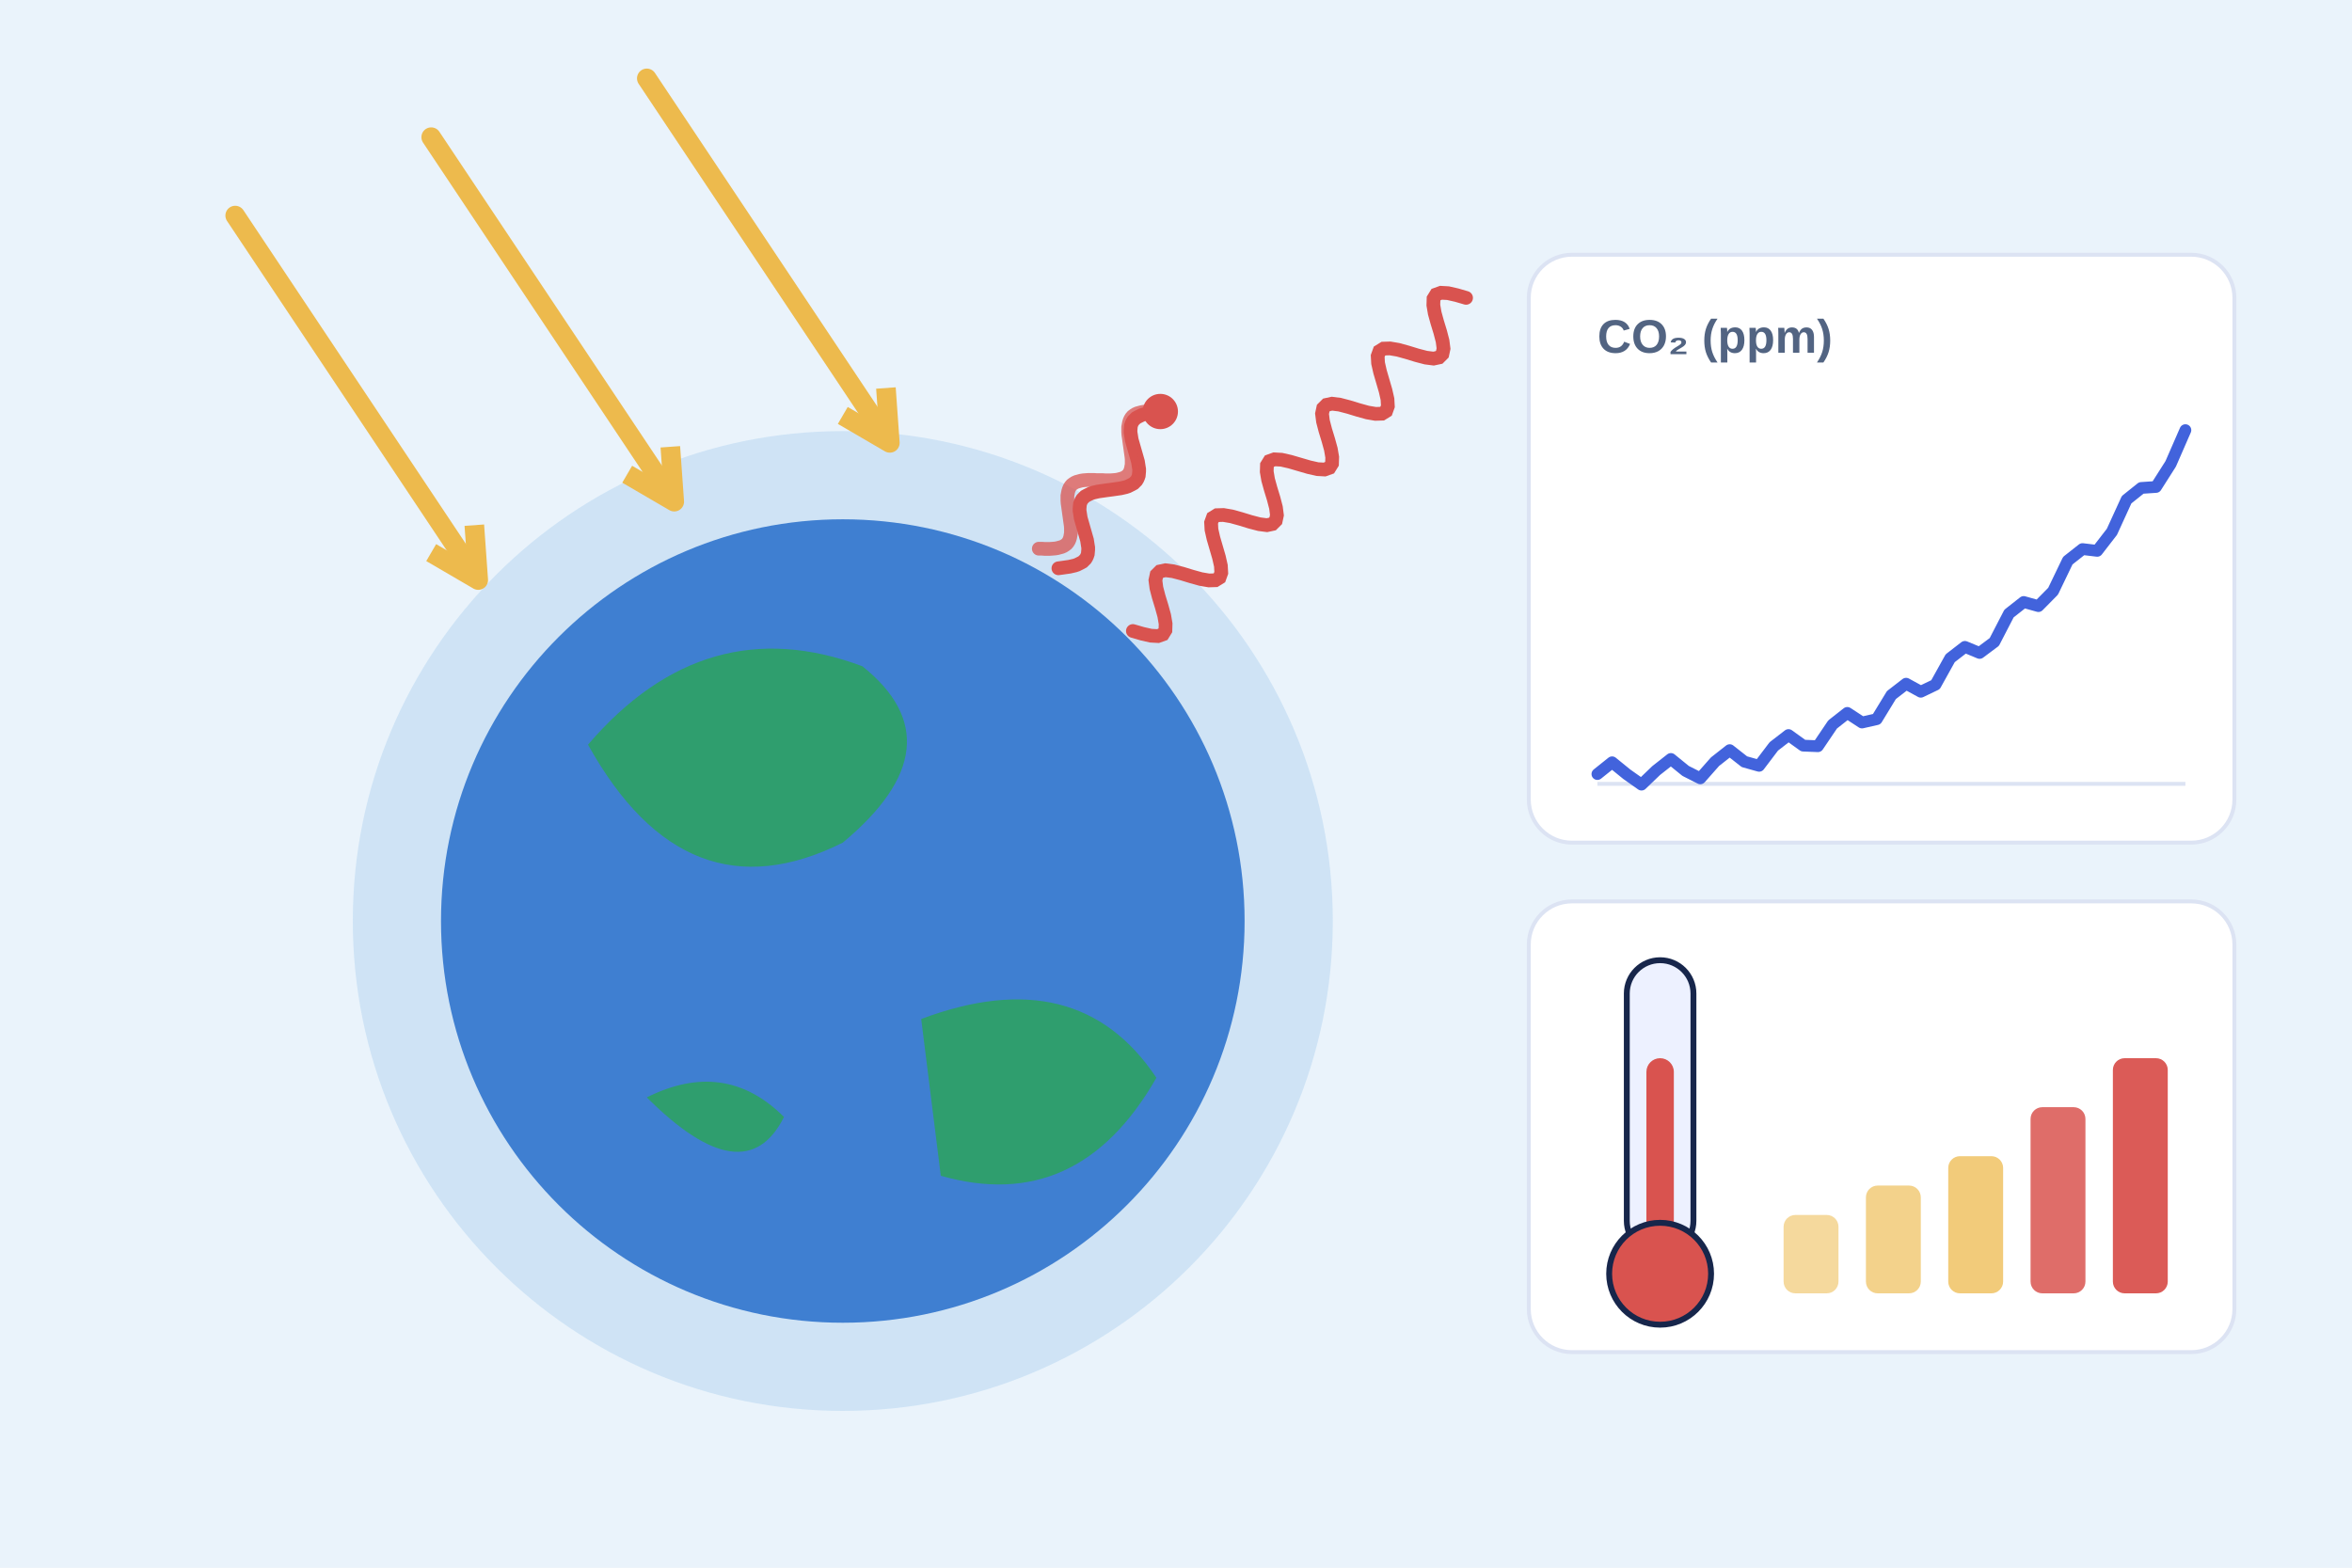
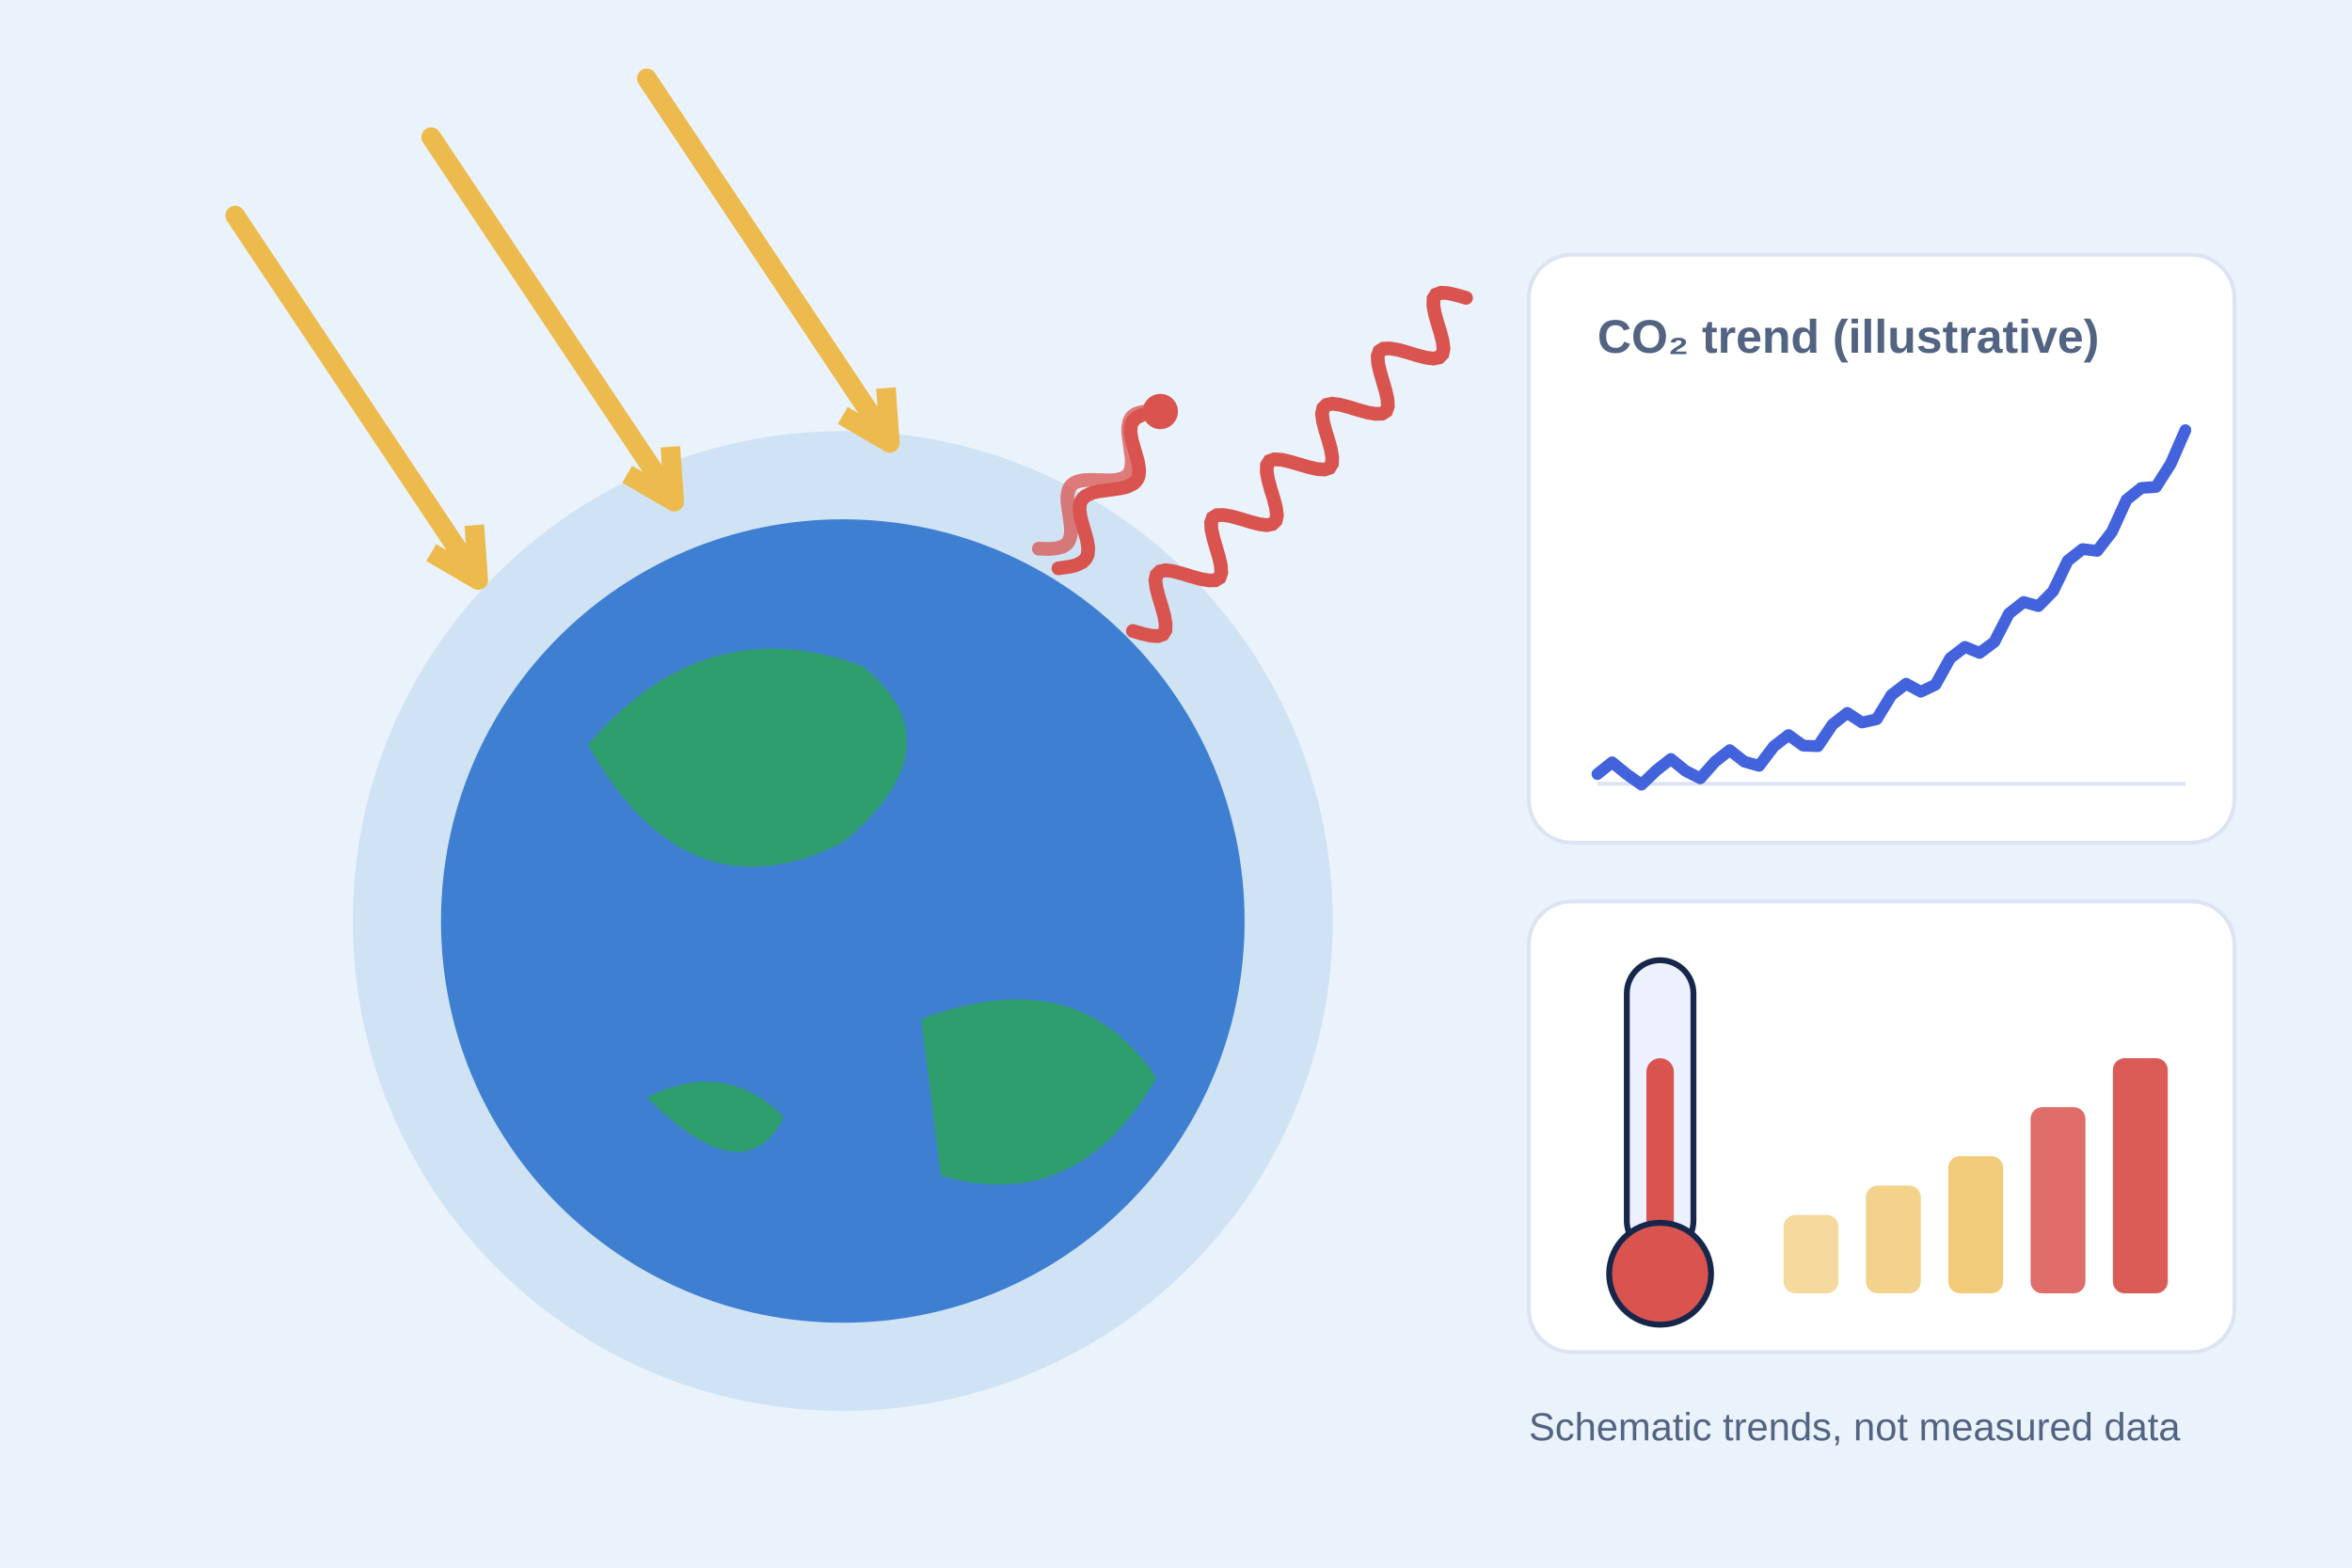
<svg xmlns="http://www.w3.org/2000/svg" width="1200" height="800" viewBox="0 0 1200 800">
  <rect width="1200" height="800" fill="#f5f7ff" />
  <g font-family="Arial, Helvetica, sans-serif">
    <rect width="1200" height="800" fill="#eaf3fb" />
    <circle cx="430" cy="470" r="250" fill="#bcd9f2" opacity=".6" />
    <circle cx="430" cy="470" r="205" fill="#3f7fd1" />
    <path d="M 300 380 q 60 -70 140 -40 q 50 40 -10 90 q -80 40 -130 -50 Z" fill="#2f9e6e" />
    <path d="M 470 520 q 80 -30 120 30 q -40 70 -110 50 Z" fill="#2f9e6e" />
    <path d="M 330 560 q 40 -20 70 10 q -20 40 -70 -10 Z" fill="#2f9e6e" />
    <line x1="120" y1="110" x2="240" y2="290" stroke="#edba4d" stroke-width="10" stroke-linecap="round" />
    <path d="M 220 282 L 244 296 L 242 268" fill="none" stroke="#edba4d" stroke-width="10" stroke-linejoin="round" />
    <line x1="220" y1="70" x2="340" y2="250" stroke="#edba4d" stroke-width="10" stroke-linecap="round" />
    <path d="M 320 242 L 344 256 L 342 228" fill="none" stroke="#edba4d" stroke-width="10" stroke-linejoin="round" />
    <line x1="330" y1="40" x2="450" y2="220" stroke="#edba4d" stroke-width="10" stroke-linecap="round" />
    <path d="M 430 212 L 454 226 L 452 198" fill="none" stroke="#edba4d" stroke-width="10" stroke-linejoin="round" />
    <polyline points="578.0,322.0 582.8,323.4 587.2,324.4 590.8,324.6 593.3,323.7 594.6,321.6 594.7,318.3 594.0,314.2 592.7,309.5 591.2,304.6 590.0,300.0 589.5,296.1 590.1,293.3 591.8,291.6 594.6,291.0 598.5,291.5 603.1,292.7 608.0,294.2 612.7,295.5 616.8,296.2 620.1,296.1 622.2,294.8 623.1,292.3 622.9,288.7 621.9,284.3 620.5,279.5 619.1,274.7 618.1,270.3 617.9,266.7 618.8,264.2 620.9,262.9 624.2,262.8 628.3,263.5 633.0,264.8 637.9,266.3 642.5,267.5 646.4,268.0 649.2,267.4 650.9,265.7 651.5,262.9 651.0,259.0 649.8,254.4 648.3,249.5 647.0,244.8 646.3,240.7 646.4,237.4 647.7,235.3 650.2,234.4 653.8,234.6 658.2,235.6 663.0,237.0 667.8,238.4 672.2,239.4 675.8,239.6 678.3,238.7 679.6,236.6 679.7,233.3 679.0,229.2 677.7,224.5 676.2,219.6 675.0,215.0 674.5,211.1 675.1,208.3 676.8,206.6 679.6,206.0 683.5,206.5 688.1,207.7 693.0,209.2 697.7,210.5 701.8,211.2 705.1,211.1 707.2,209.8 708.1,207.3 707.9,203.7 706.9,199.3 705.5,194.5 704.1,189.7 703.1,185.3 702.9,181.7 703.8,179.2 705.9,177.9 709.2,177.8 713.3,178.5 718.0,179.8 722.9,181.3 727.5,182.5 731.4,183.0 734.2,182.4 735.9,180.7 736.5,177.9 736.0,174.0 734.8,169.4 733.3,164.5 732.0,159.8 731.3,155.7 731.4,152.4 732.7,150.3 735.2,149.4 738.8,149.6 743.2,150.6 748.0,152.0" fill="none" stroke="#d9534f" stroke-width="7" stroke-linecap="round" opacity="1" />
    <polyline points="540.0,290.0 541.5,289.8 542.9,289.6 544.3,289.4 545.7,289.2 547.0,288.9 548.3,288.6 549.5,288.2 550.5,287.7 551.5,287.2 552.4,286.7 553.1,286.0 553.8,285.3 554.3,284.5 554.7,283.6 555.0,282.7 555.1,281.6 555.2,280.5 555.2,279.4 555.0,278.2 554.8,276.9 554.6,275.6 554.2,274.2 553.8,272.8 553.4,271.4 553.0,270.0 552.6,268.6 552.2,267.2 551.8,265.8 551.4,264.4 551.2,263.1 551.0,261.8 550.8,260.6 550.8,259.5 550.9,258.4 551.0,257.3 551.3,256.4 551.7,255.5 552.2,254.7 552.9,254.0 553.6,253.3 554.5,252.8 555.5,252.3 556.5,251.8 557.7,251.4 559.0,251.1 560.3,250.8 561.7,250.6 563.1,250.4 564.5,250.2 566.0,250.0 567.5,249.8 568.9,249.6 570.3,249.4 571.7,249.2 573.0,248.9 574.3,248.6 575.5,248.2 576.5,247.7 577.5,247.2 578.4,246.7 579.1,246.0 579.8,245.3 580.3,244.5 580.7,243.6 581.0,242.7 581.1,241.6 581.2,240.5 581.2,239.4 581.0,238.2 580.8,236.9 580.6,235.6 580.2,234.2 579.8,232.8 579.4,231.4 579.0,230.0 578.6,228.6 578.2,227.2 577.8,225.8 577.4,224.4 577.2,223.1 577.0,221.8 576.8,220.6 576.8,219.5 576.9,218.4 577.0,217.3 577.3,216.4 577.7,215.5 578.2,214.7 578.9,214.0 579.6,213.3 580.5,212.8 581.5,212.3 582.5,211.8 583.7,211.4 585.0,211.1 586.3,210.8 587.7,210.6 589.1,210.4 590.5,210.2 592.0,210.0" fill="none" stroke="#d9534f" stroke-width="7" stroke-linecap="round" opacity="1" />
    <polyline points="592.0,210.0 590.5,210.0 589.1,209.9 587.7,209.9 586.3,209.9 584.9,210.0 583.7,210.1 582.5,210.3 581.4,210.6 580.3,210.9 579.4,211.3 578.6,211.8 577.8,212.4 577.2,213.1 576.7,213.9 576.3,214.8 576.0,215.8 575.8,216.9 575.6,218.0 575.6,219.2 575.6,220.5 575.7,221.8 575.9,223.2 576.1,224.6 576.3,226.1 576.5,227.5 576.7,228.9 576.9,230.4 577.1,231.8 577.3,233.2 577.4,234.5 577.4,235.8 577.4,237.0 577.2,238.1 577.0,239.2 576.7,240.2 576.3,241.1 575.8,241.9 575.2,242.6 574.4,243.2 573.6,243.7 572.7,244.1 571.6,244.4 570.5,244.7 569.3,244.9 568.1,245.0 566.7,245.1 565.3,245.1 563.9,245.1 562.5,245.0 561.0,245.0 559.5,245.0 558.1,244.9 556.7,244.9 555.3,244.9 553.9,245.0 552.7,245.1 551.5,245.3 550.4,245.6 549.3,245.9 548.4,246.3 547.6,246.8 546.8,247.4 546.2,248.1 545.7,248.9 545.3,249.8 545.0,250.8 544.8,251.9 544.6,253.0 544.6,254.2 544.6,255.5 544.7,256.8 544.9,258.2 545.1,259.6 545.3,261.1 545.5,262.5 545.7,263.9 545.9,265.4 546.1,266.8 546.3,268.2 546.4,269.5 546.4,270.8 546.4,272.0 546.2,273.1 546.0,274.2 545.7,275.2 545.3,276.1 544.8,276.9 544.2,277.6 543.4,278.2 542.6,278.7 541.7,279.1 540.6,279.4 539.5,279.7 538.3,279.9 537.1,280.0 535.7,280.1 534.3,280.1 532.9,280.1 531.5,280.0 530.0,280.0" fill="none" stroke="#d9534f" stroke-width="7" stroke-linecap="round" opacity="0.75" />
    <circle cx="592" cy="210" r="9" fill="#d9534f" />
    <rect x="780" y="130" width="360" height="300" rx="22" fill="#fff" stroke="#dce3f3" stroke-width="2" />
-     <text x="815" y="180" font-size="24" fill="#526482" font-weight="700" text-anchor="start">CO₂ (ppm)</text>
+     <text x="815" y="180" font-size="24" fill="#526482" font-weight="700" text-anchor="start">CO₂ trend (illustrative)</text>
    <line x1="815" y1="400" x2="1115" y2="400" stroke="#dce3f3" stroke-width="2" />
    <polyline points="815.0,395.0 822.5,389.0 830.0,395.1 837.5,400.4 845.0,393.2 852.5,387.3 860.0,393.4 867.5,397.2 875.0,388.7 882.5,382.8 890.0,388.7 897.5,390.8 905.0,380.9 912.5,375.1 920.0,380.5 927.5,380.8 935.0,369.7 942.5,363.8 950.0,368.7 957.5,367.0 965.0,354.7 972.5,348.9 980.0,353.0 987.5,349.4 995.0,335.9 1002.5,330.1 1010.0,333.2 1017.5,327.6 1025.0,313.1 1032.5,307.2 1040.0,309.3 1047.5,301.7 1055.0,286.1 1062.5,280.2 1070.0,281.1 1077.5,271.4 1085.0,255.0 1092.5,249.0 1100.0,248.5 1107.5,236.7 1115.0,219.5" fill="none" stroke="#4263dc" stroke-width="6" stroke-linejoin="round" stroke-linecap="round" />
    <rect x="780" y="460" width="360" height="230" rx="22" fill="#fff" stroke="#dce3f3" stroke-width="2" />
    <rect x="830" y="490" width="34" height="150" rx="17" fill="#edf1ff" stroke="#17264b" stroke-width="3" />
    <rect x="840" y="540" width="14" height="100" rx="7" fill="#d9534f" />
    <circle cx="847" cy="650" r="26" fill="#d9534f" stroke="#17264b" stroke-width="3" />
    <rect x="910" y="620" width="28" height="40" rx="6" fill="#edba4d" opacity="0.55" />
    <rect x="952" y="605" width="28" height="55" rx="6" fill="#edba4d" opacity="0.65" />
    <rect x="994" y="590" width="28" height="70" rx="6" fill="#edba4d" opacity="0.75" />
    <rect x="1036" y="565" width="28" height="95" rx="6" fill="#d9534f" opacity="0.85" />
    <rect x="1078" y="540" width="28" height="120" rx="6" fill="#d9534f" opacity="0.95" />
+     <text x="780" y="735" font-size="20" fill="#526482">Schematic trends, not measured data</text>
  </g>
</svg>
